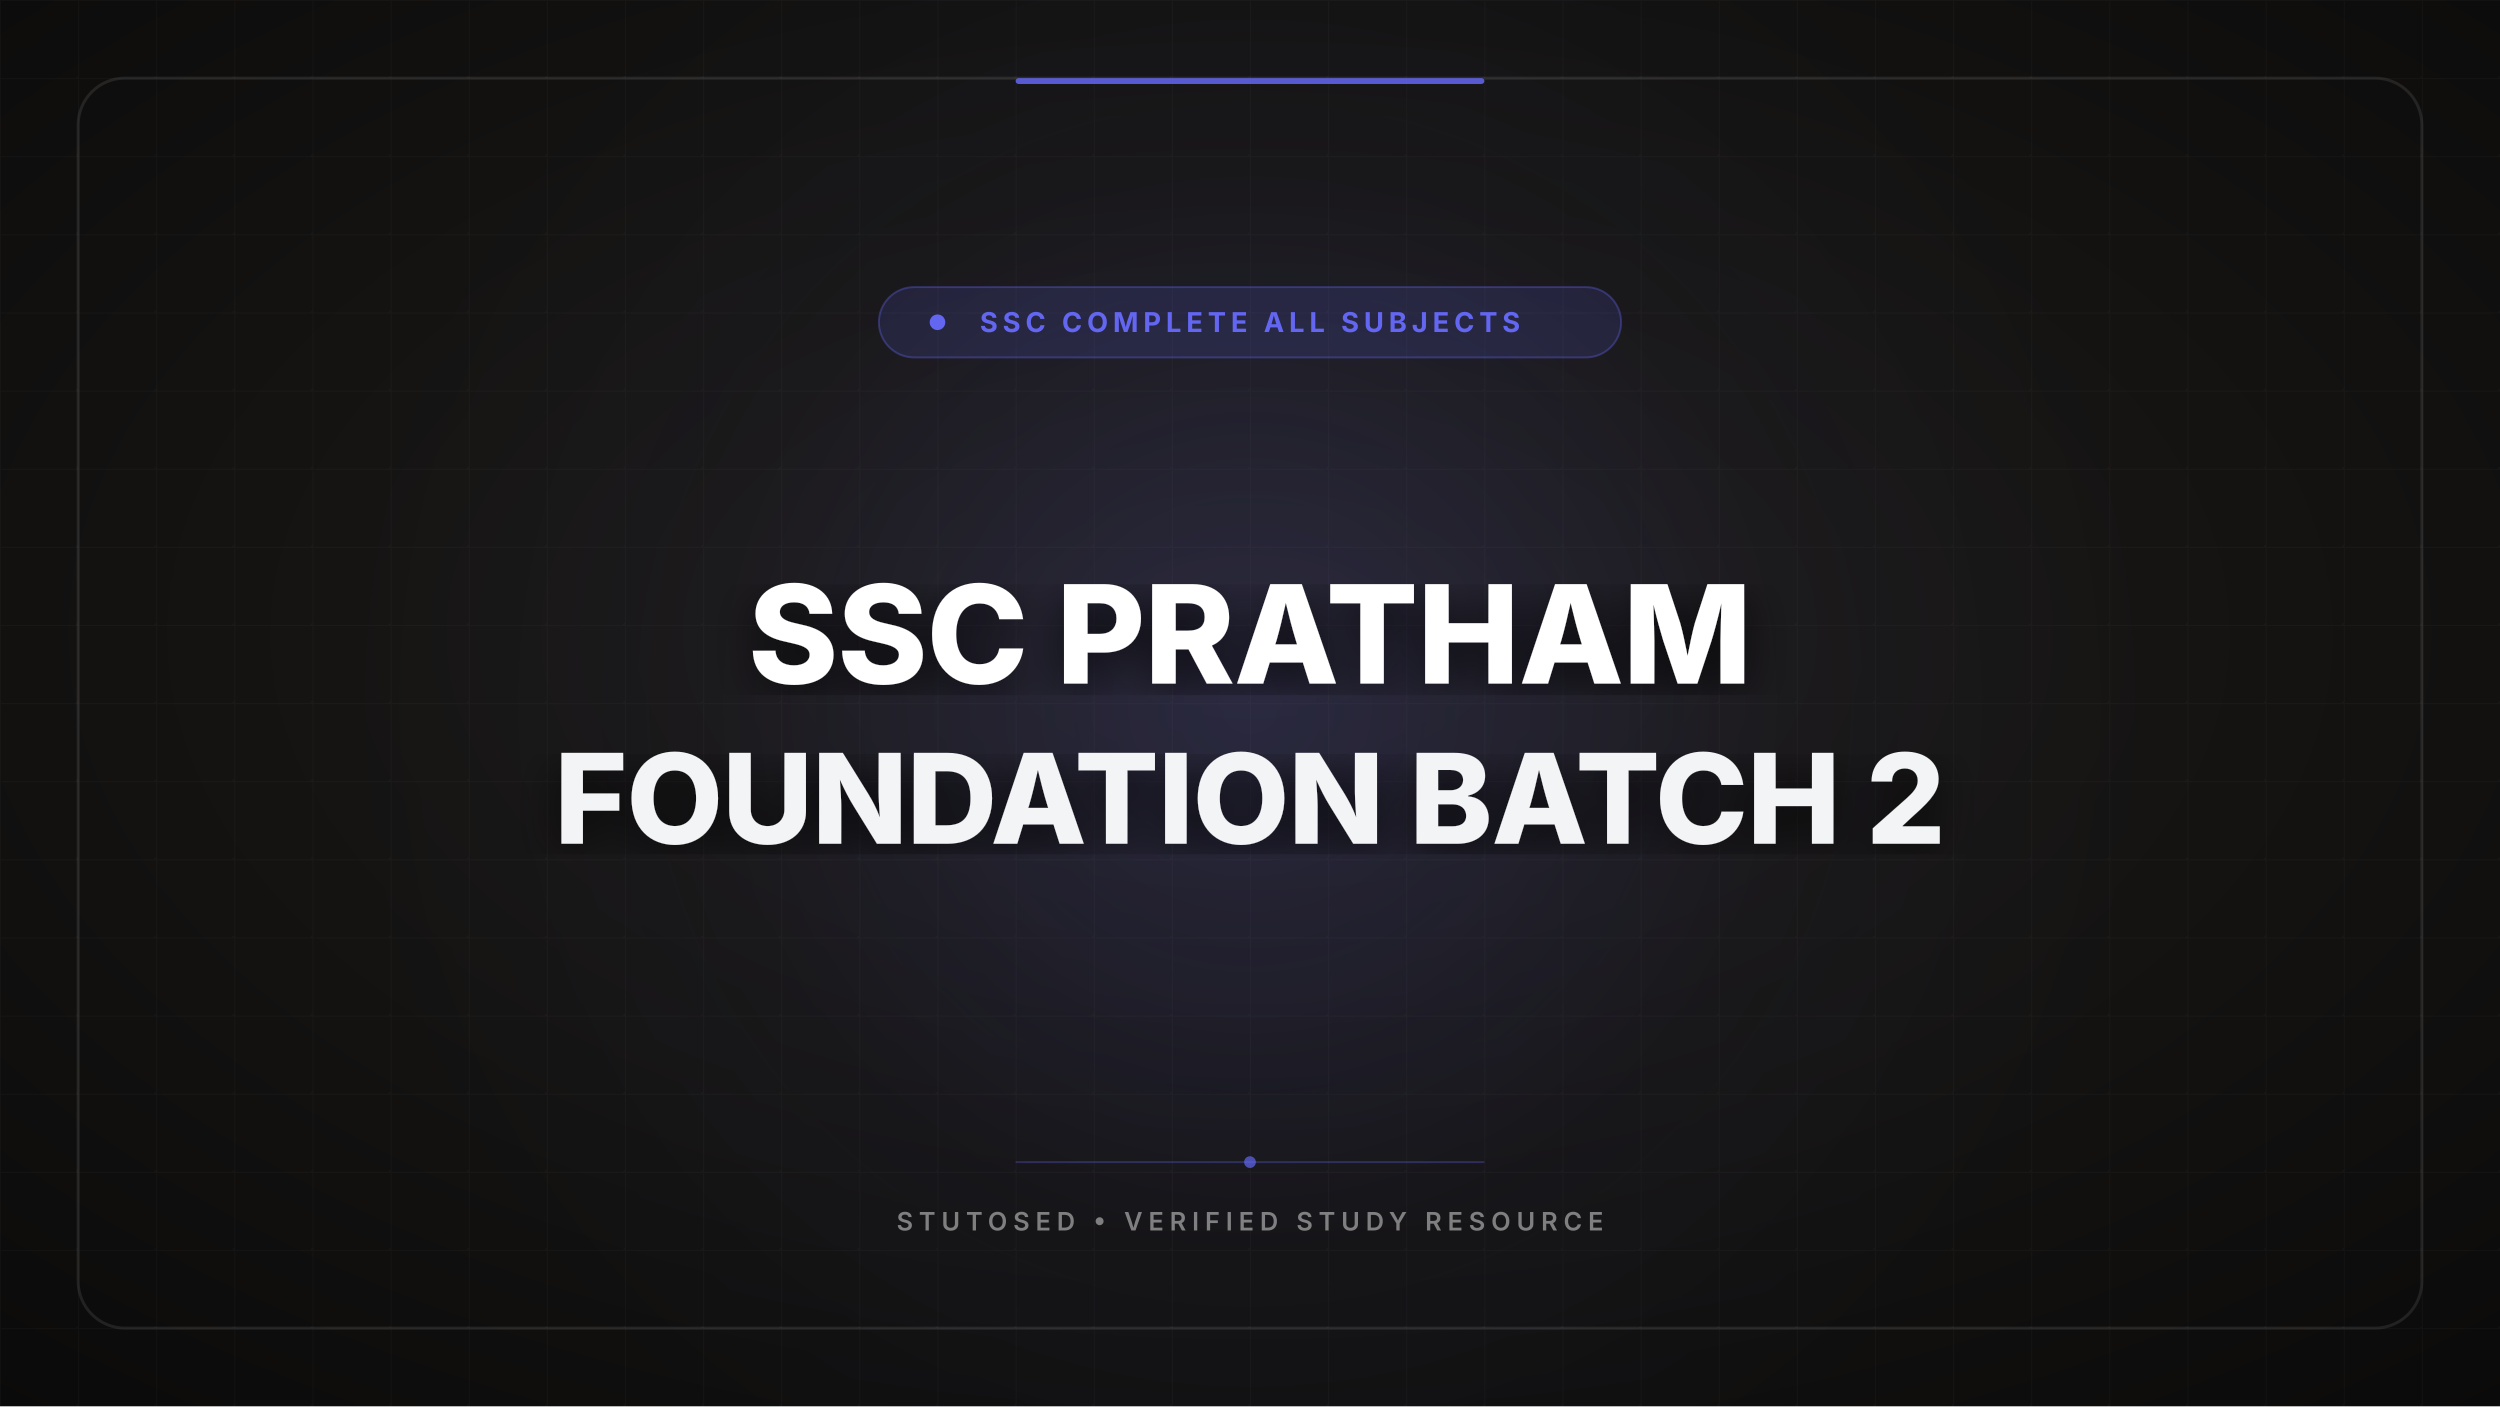
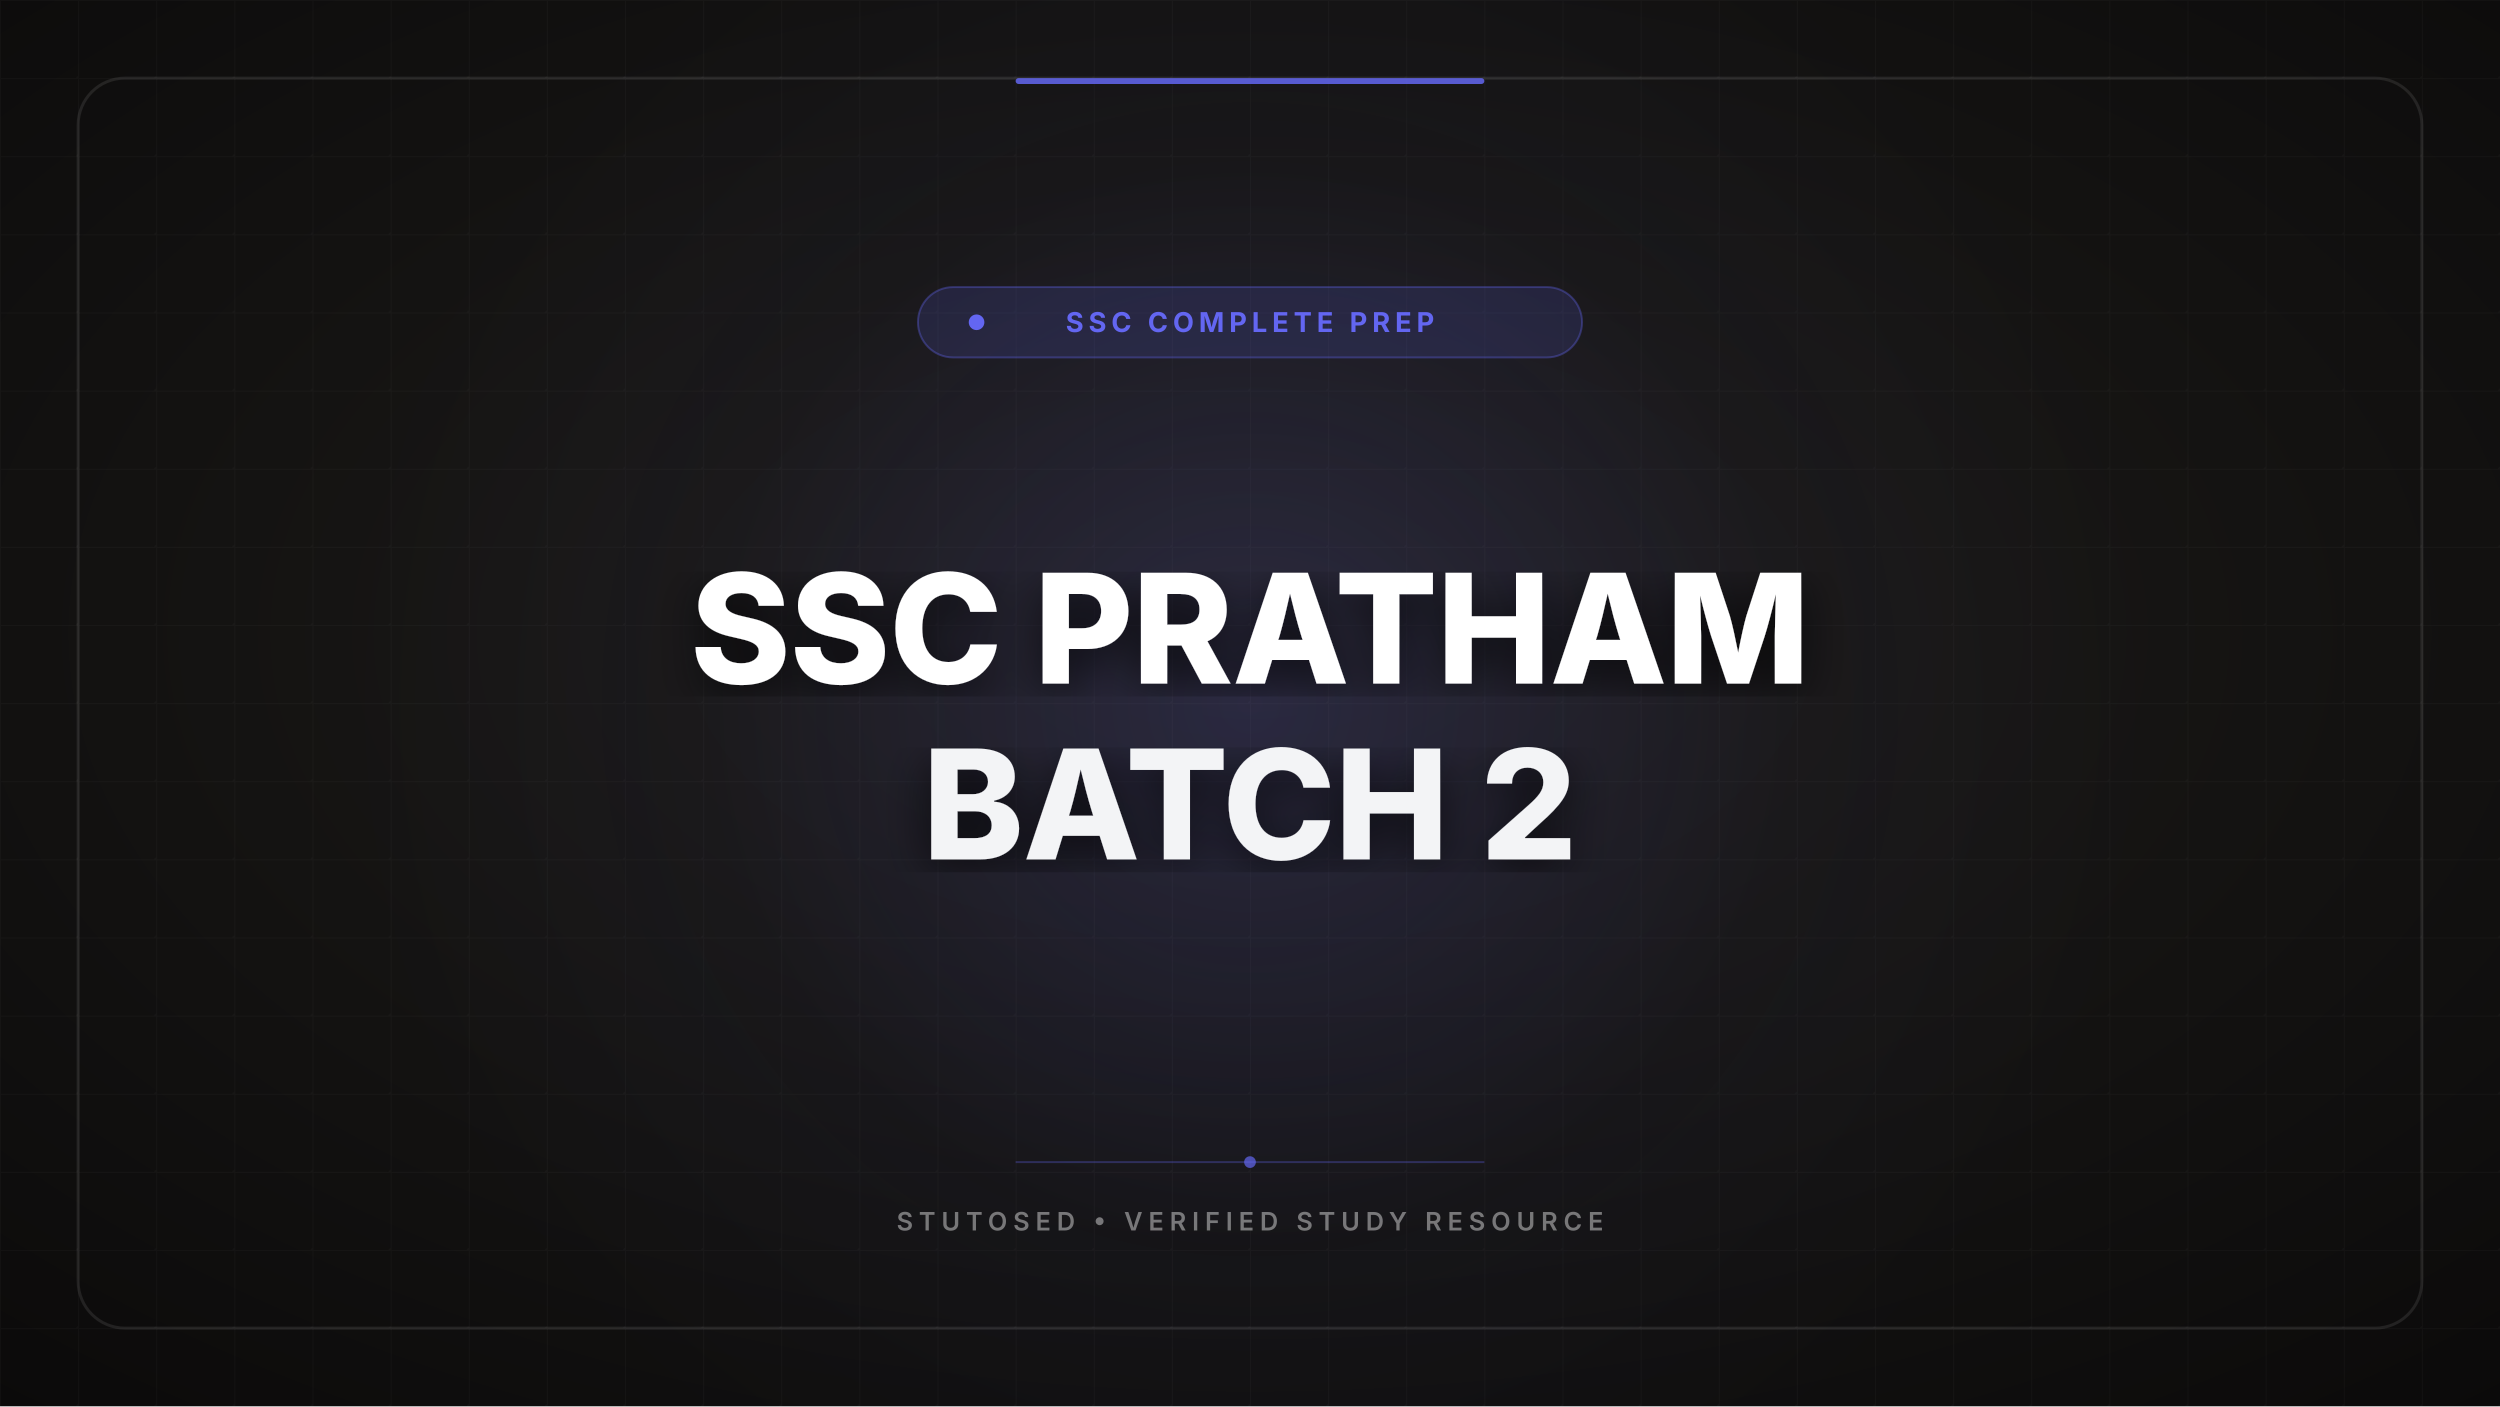
<svg xmlns="http://www.w3.org/2000/svg" viewBox="0 0 1280 720" width="1280" height="720">
  <defs>
    <radialGradient id="bg-grad" cx="50%" cy="45%" r="75%">
      <stop offset="0%" stop-color="#1f1d1a" />
      <stop offset="60%" stop-color="#131211" />
      <stop offset="100%" stop-color="#0b0a0a" />
    </radialGradient>
    <radialGradient id="accent-glow-rad" cx="50%" cy="50%" r="50%">
      <stop offset="0%" stop-color="#6366f1" stop-opacity="0.18" />
      <stop offset="60%" stop-color="#6366f1" stop-opacity="0.03" />
      <stop offset="100%" stop-color="#6366f1" stop-opacity="0" />
    </radialGradient>
    <filter id="shadow" x="-10%" y="-10%" width="120%" height="120%">
      <feDropShadow dx="0" dy="6" stdDeviation="12" flood-color="#000000" flood-opacity="0.75" />
    </filter>
    <pattern id="grid-pattern" width="40" height="40" patternUnits="userSpaceOnUse">
      <path d="M 40 0 L 0 0 0 40" fill="none" stroke="rgba(255,255,255,0.025)" stroke-width="1" />
      <circle cx="40" cy="40" r="1" fill="rgba(255,255,255,0.025)" />
    </pattern>
  </defs>
  <rect width="1280" height="720" fill="url(#bg-grad)" />
  <rect width="1280" height="720" fill="url(#grid-pattern)" />
  <circle cx="640" cy="360" r="460" fill="url(#accent-glow-rad)" />
  <rect x="40" y="40" width="1200" height="640" rx="24" fill="none" stroke="rgba(255,255,255,0.09)" stroke-width="1.5" />
  <rect x="520" y="40" width="240" height="3" rx="1.5" fill="#6366f1" opacity="0.85" />
  <g transform="translate(640, 165)">
-     <rect x="-190" y="-18" width="380" height="36" rx="18" fill="#6366f1" fill-opacity="0.15" stroke="#6366f1" stroke-opacity="0.35" stroke-width="1" />
-     <circle cx="-160" cy="0" r="4" fill="#6366f1" />
+     <rect x="-170" y="-18" width="340" height="36" rx="18" fill="#6366f1" fill-opacity="0.15" stroke="#6366f1" stroke-opacity="0.35" stroke-width="1" />
+     <circle cx="-140" cy="0" r="4" fill="#6366f1" />
    <text x="0" y="5" text-anchor="middle" font-family="'Space Grotesk', -apple-system, system-ui, sans-serif" font-size="14" font-weight="700" letter-spacing="2.5" fill="#6366f1" text-transform="uppercase">
-       SSC COMPLETE ALL SUBJECTS
+       SSC COMPLETE PREP
    </text>
  </g>
  <g>
-     <text x="640" y="350" text-anchor="middle" font-family="'Space Grotesk', -apple-system, system-ui, sans-serif" font-size="70" font-weight="800" letter-spacing="-0.5" fill="#FFFFFF" filter="url(#shadow)">SSC PRATHAM</text>
-     <text x="640" y="432" text-anchor="middle" font-family="'Space Grotesk', -apple-system, system-ui, sans-serif" font-size="64" font-weight="800" letter-spacing="-0.5" fill="#F3F4F6" filter="url(#shadow)">FOUNDATION BATCH 2</text>
+     <text x="640" y="350" text-anchor="middle" font-family="'Space Grotesk', -apple-system, system-ui, sans-serif" font-size="78" font-weight="800" letter-spacing="-0.5" fill="#FFFFFF" filter="url(#shadow)">SSC PRATHAM</text>
+     <text x="640" y="440" text-anchor="middle" font-family="'Space Grotesk', -apple-system, system-ui, sans-serif" font-size="78" font-weight="800" letter-spacing="-0.5" fill="#F3F4F6" filter="url(#shadow)">BATCH 2</text>
  </g>
  <g transform="translate(640, 595)">
    <line x1="-120" y1="0" x2="120" y2="0" stroke="#6366f1" stroke-opacity="0.3" stroke-width="1" />
    <circle cx="0" cy="0" r="3" fill="#6366f1" opacity="0.7" />
  </g>
  <g transform="translate(640, 630)">
-     <text x="0" y="0" text-anchor="middle" font-family="'Space Grotesk', -apple-system, system-ui, sans-serif" font-size="13" font-weight="600" letter-spacing="3" fill="rgba(255,255,255,0.45)">
+     <text x="0" y="0" text-anchor="middle" font-family="'Space Grotesk', -apple-system, system-ui, sans-serif" font-size="13" font-weight="600" letter-spacing="3" fill="rgba(255,255,255,0.42)">
      STUTOSED • VERIFIED STUDY RESOURCE
    </text>
  </g>
</svg>
